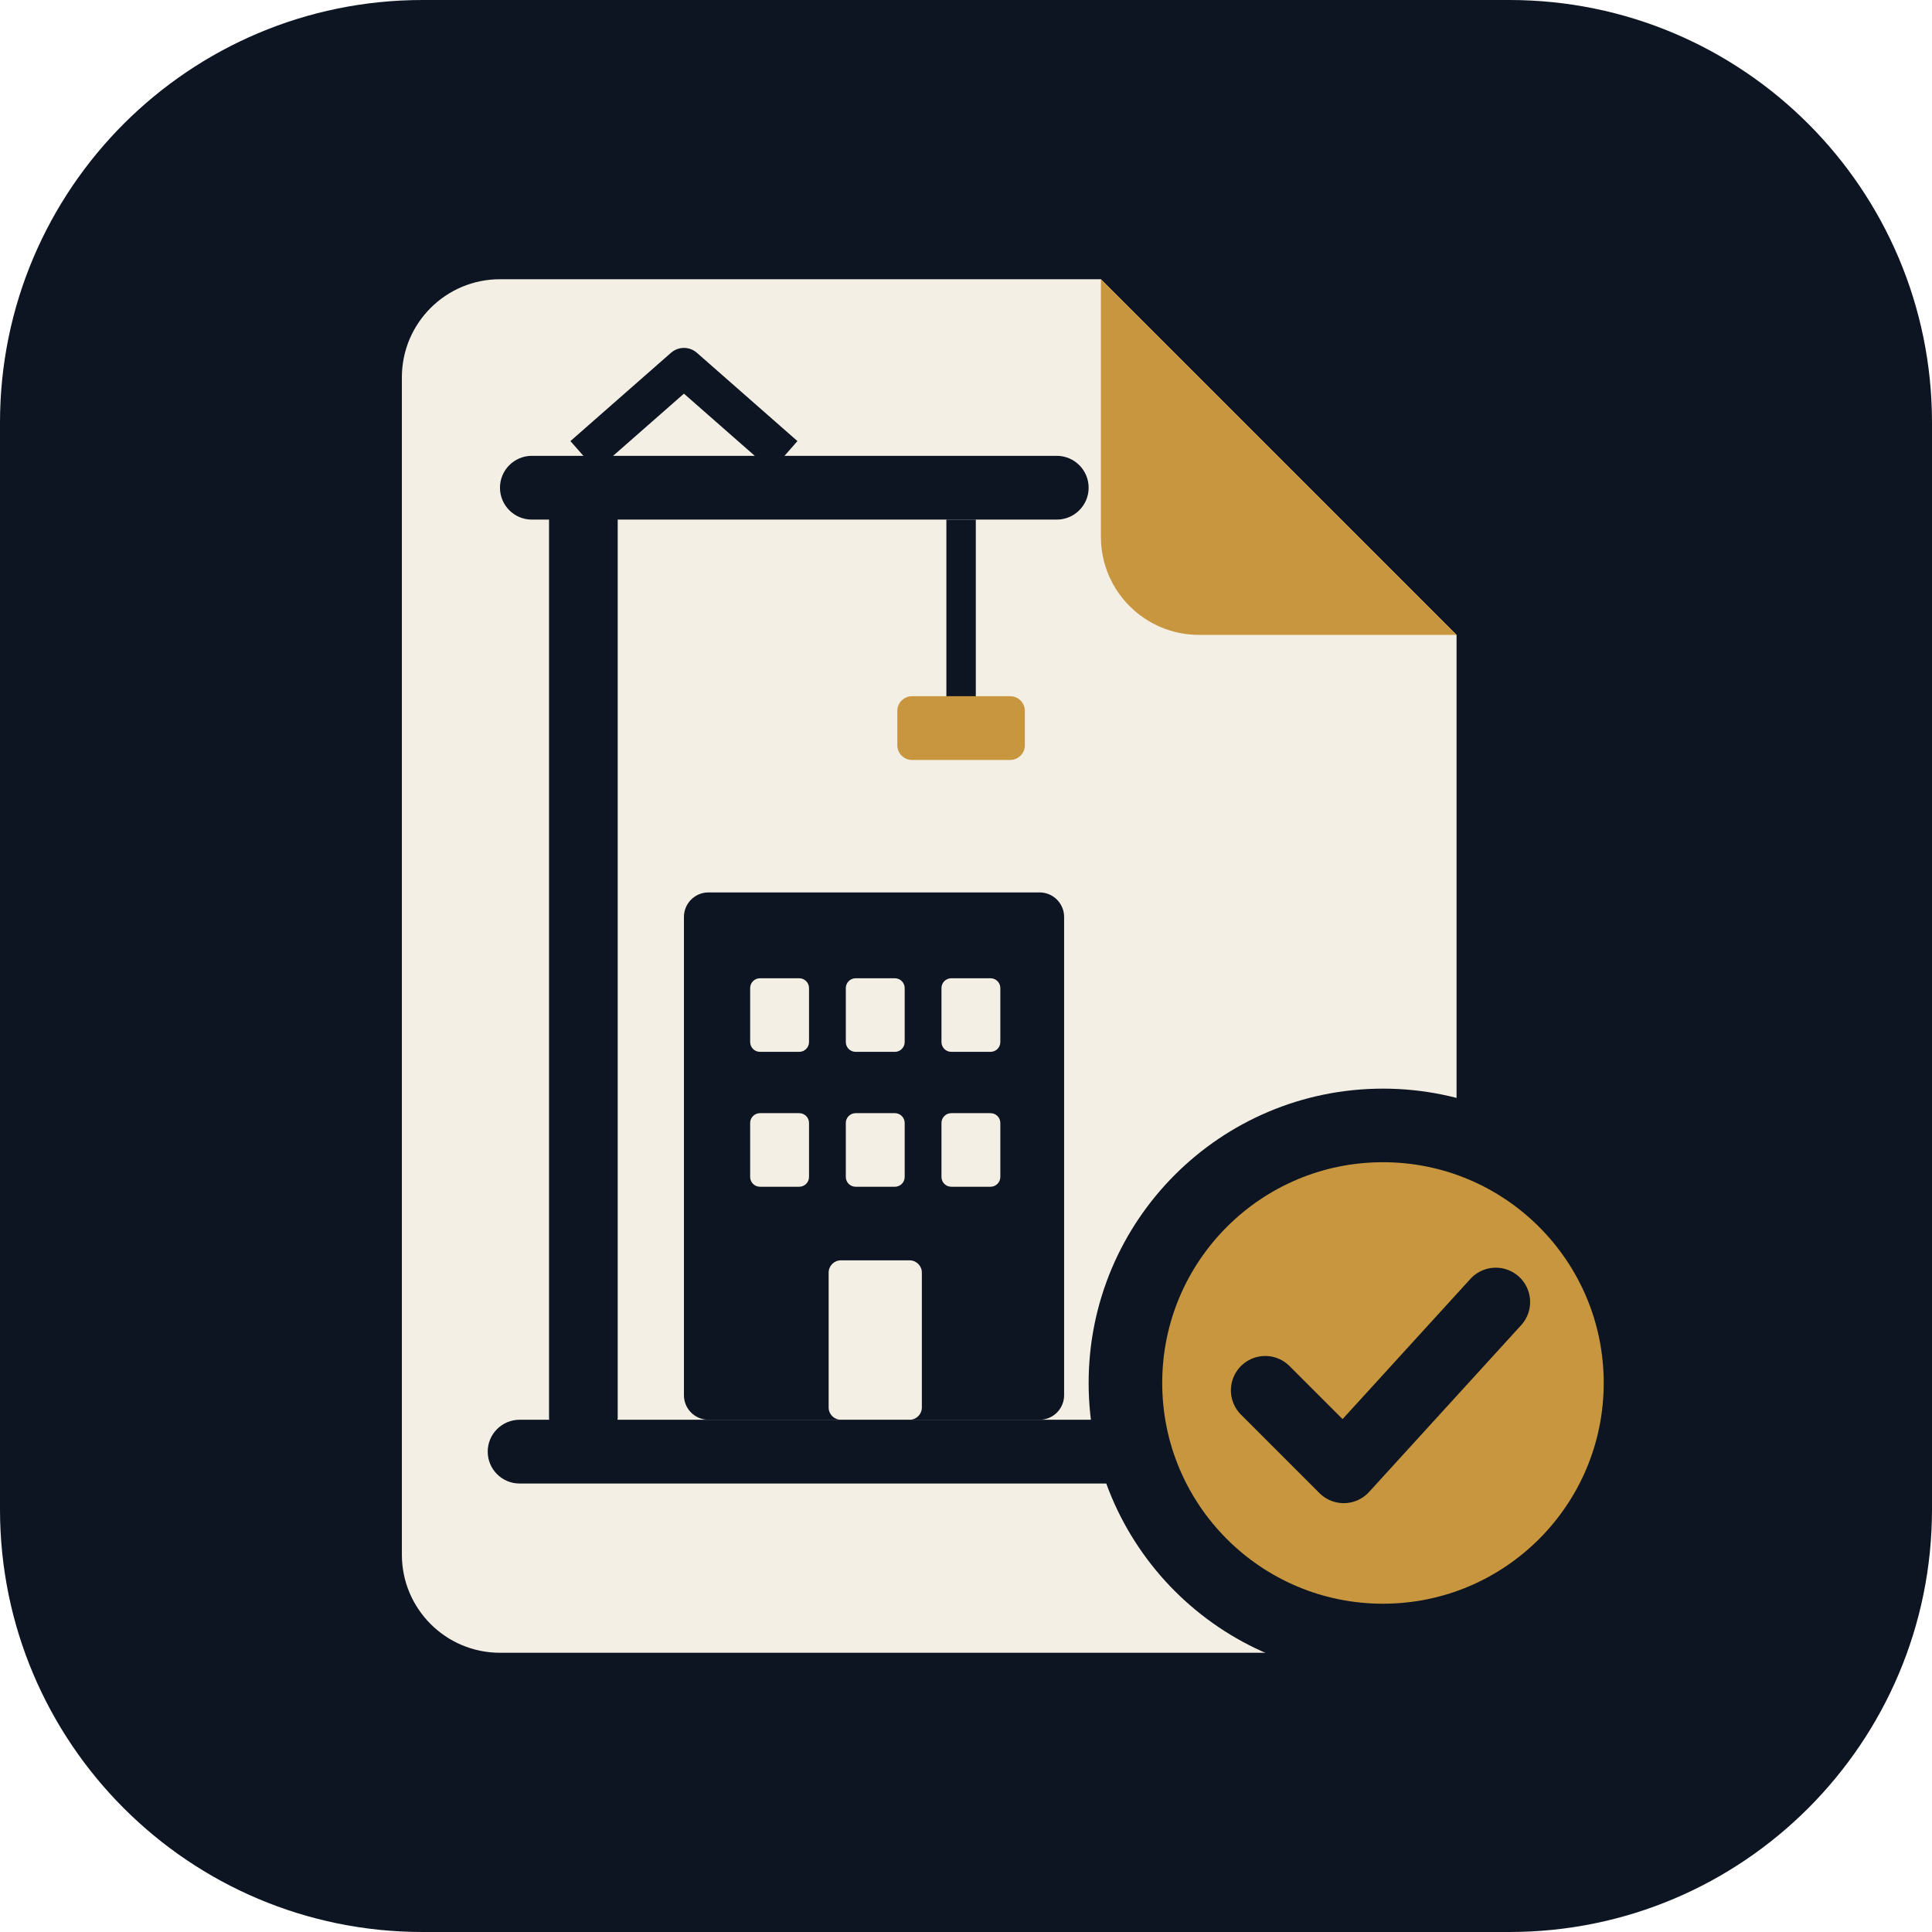
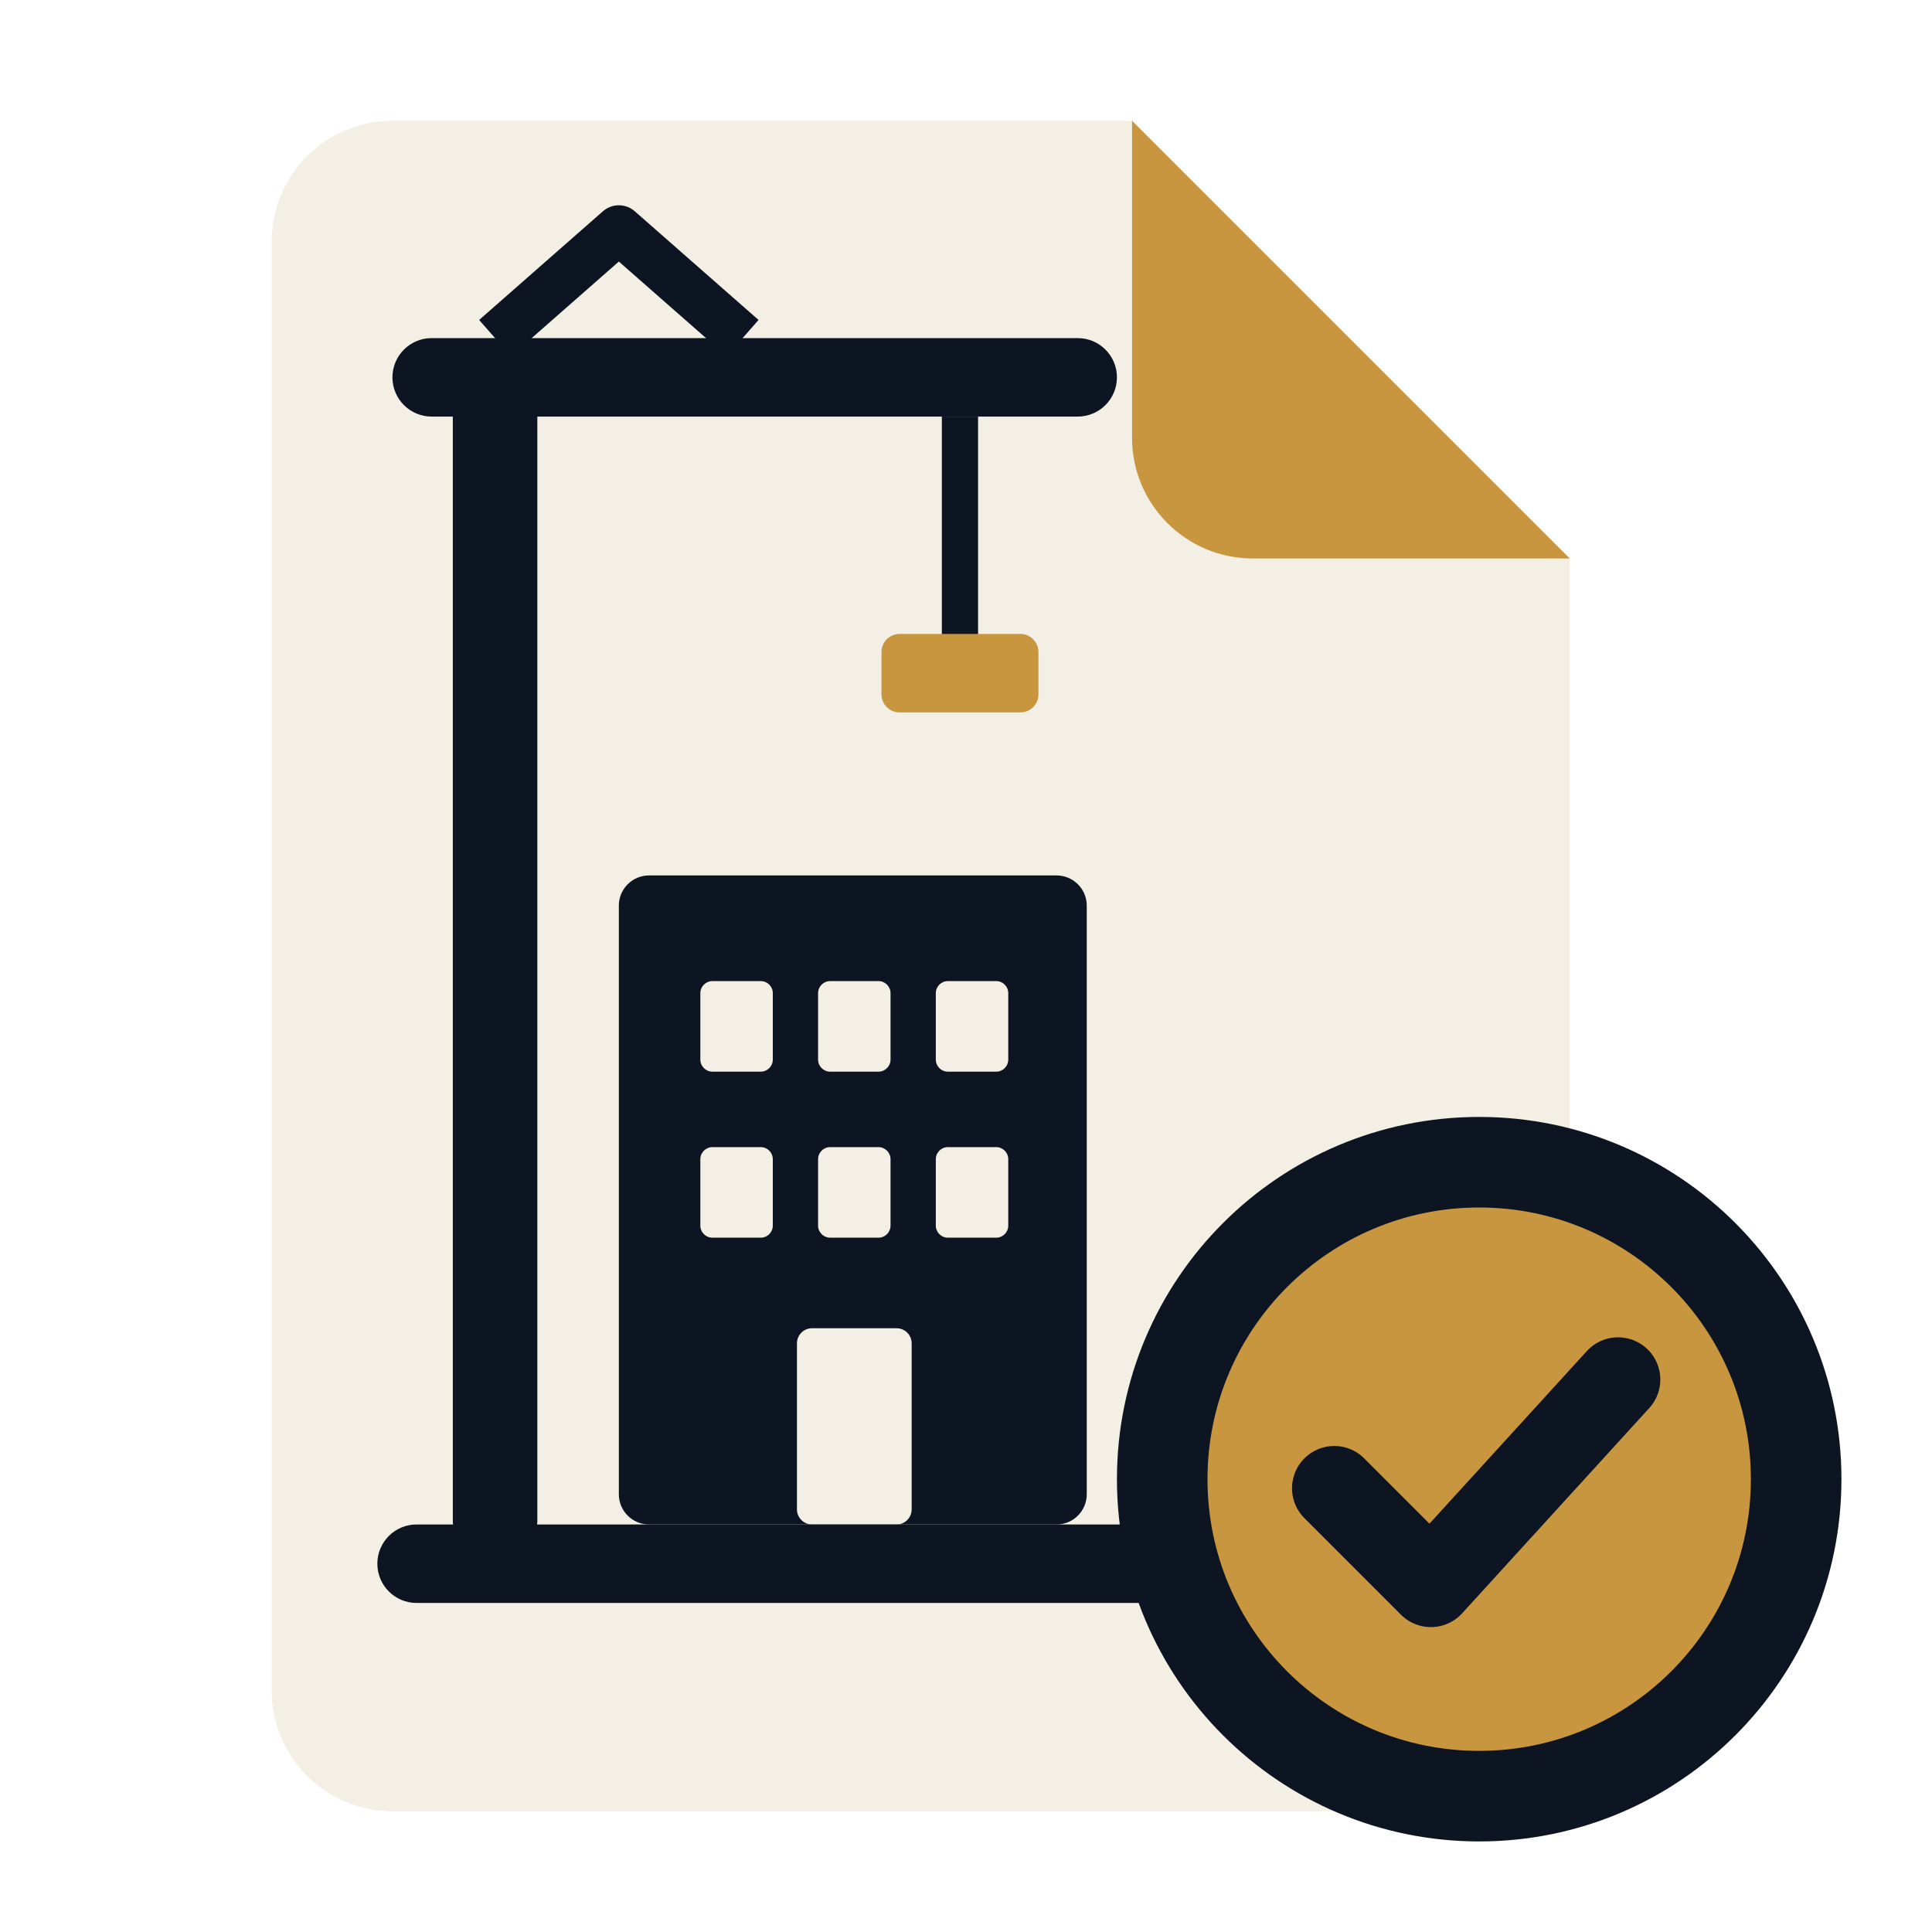
<svg xmlns="http://www.w3.org/2000/svg" viewBox="0 0 64 64" width="64" height="64">
-   <rect width="64" height="64" rx="14" fill="#0d1522" />
-   <g transform="translate(6 6) scale(0.8125)">
+   <g transform="translate(0.0 0.0) scale(1.0)">
    <path d="M13 4h24.5L52 18.5V56a4 4 0 0 1-4 4H13a4 4 0 0 1-4-4V8a4 4 0 0 1 4-4Z" fill="#f4efe4" />
    <path d="M37.5 4v10.5a4 4 0 0 0 4 4H52Z" fill="#c8963e" />
    <rect x="15" y="12" width="2.8" height="39" rx="0.6" fill="#0d1522" />
    <rect x="13" y="11.2" width="24" height="2.6" rx="1.3" fill="#0d1522" />
    <path d="M16.4 11.2 20.5 7.6 24.6 11.2" fill="none" stroke="#0d1522" stroke-width="1.6" stroke-linejoin="round" />
    <rect x="31.2" y="13.8" width="1.2" height="7.4" fill="#0d1522" />
    <rect x="29.2" y="21" width="5.2" height="2.6" rx="0.6" fill="#c8963e" />
    <rect x="20.5" y="29" width="15.5" height="21.5" rx="1" fill="#0d1522" />
    <rect x="23.2" y="32.5" width="2.4" height="3" rx="0.4" fill="#f4efe4" />
    <rect x="27.1" y="32.5" width="2.4" height="3" rx="0.4" fill="#f4efe4" />
    <rect x="31" y="32.5" width="2.4" height="3" rx="0.4" fill="#f4efe4" />
    <rect x="23.2" y="38" width="2.4" height="3" rx="0.4" fill="#f4efe4" />
    <rect x="27.1" y="38" width="2.4" height="3" rx="0.4" fill="#f4efe4" />
    <rect x="31" y="38" width="2.4" height="3" rx="0.4" fill="#f4efe4" />
    <rect x="26.4" y="44" width="3.8" height="6.5" rx="0.5" fill="#f4efe4" />
    <rect x="12.5" y="50.5" width="27" height="2.6" rx="1.3" fill="#0d1522" />
    <circle cx="49" cy="49" r="10.5" fill="#c8963e" stroke="#0d1522" stroke-width="3" />
    <path d="m44.2 49.3 3.2 3.2 6.2-6.8" fill="none" stroke="#0d1522" stroke-width="2.8" stroke-linecap="round" stroke-linejoin="round" />
  </g>
</svg>
